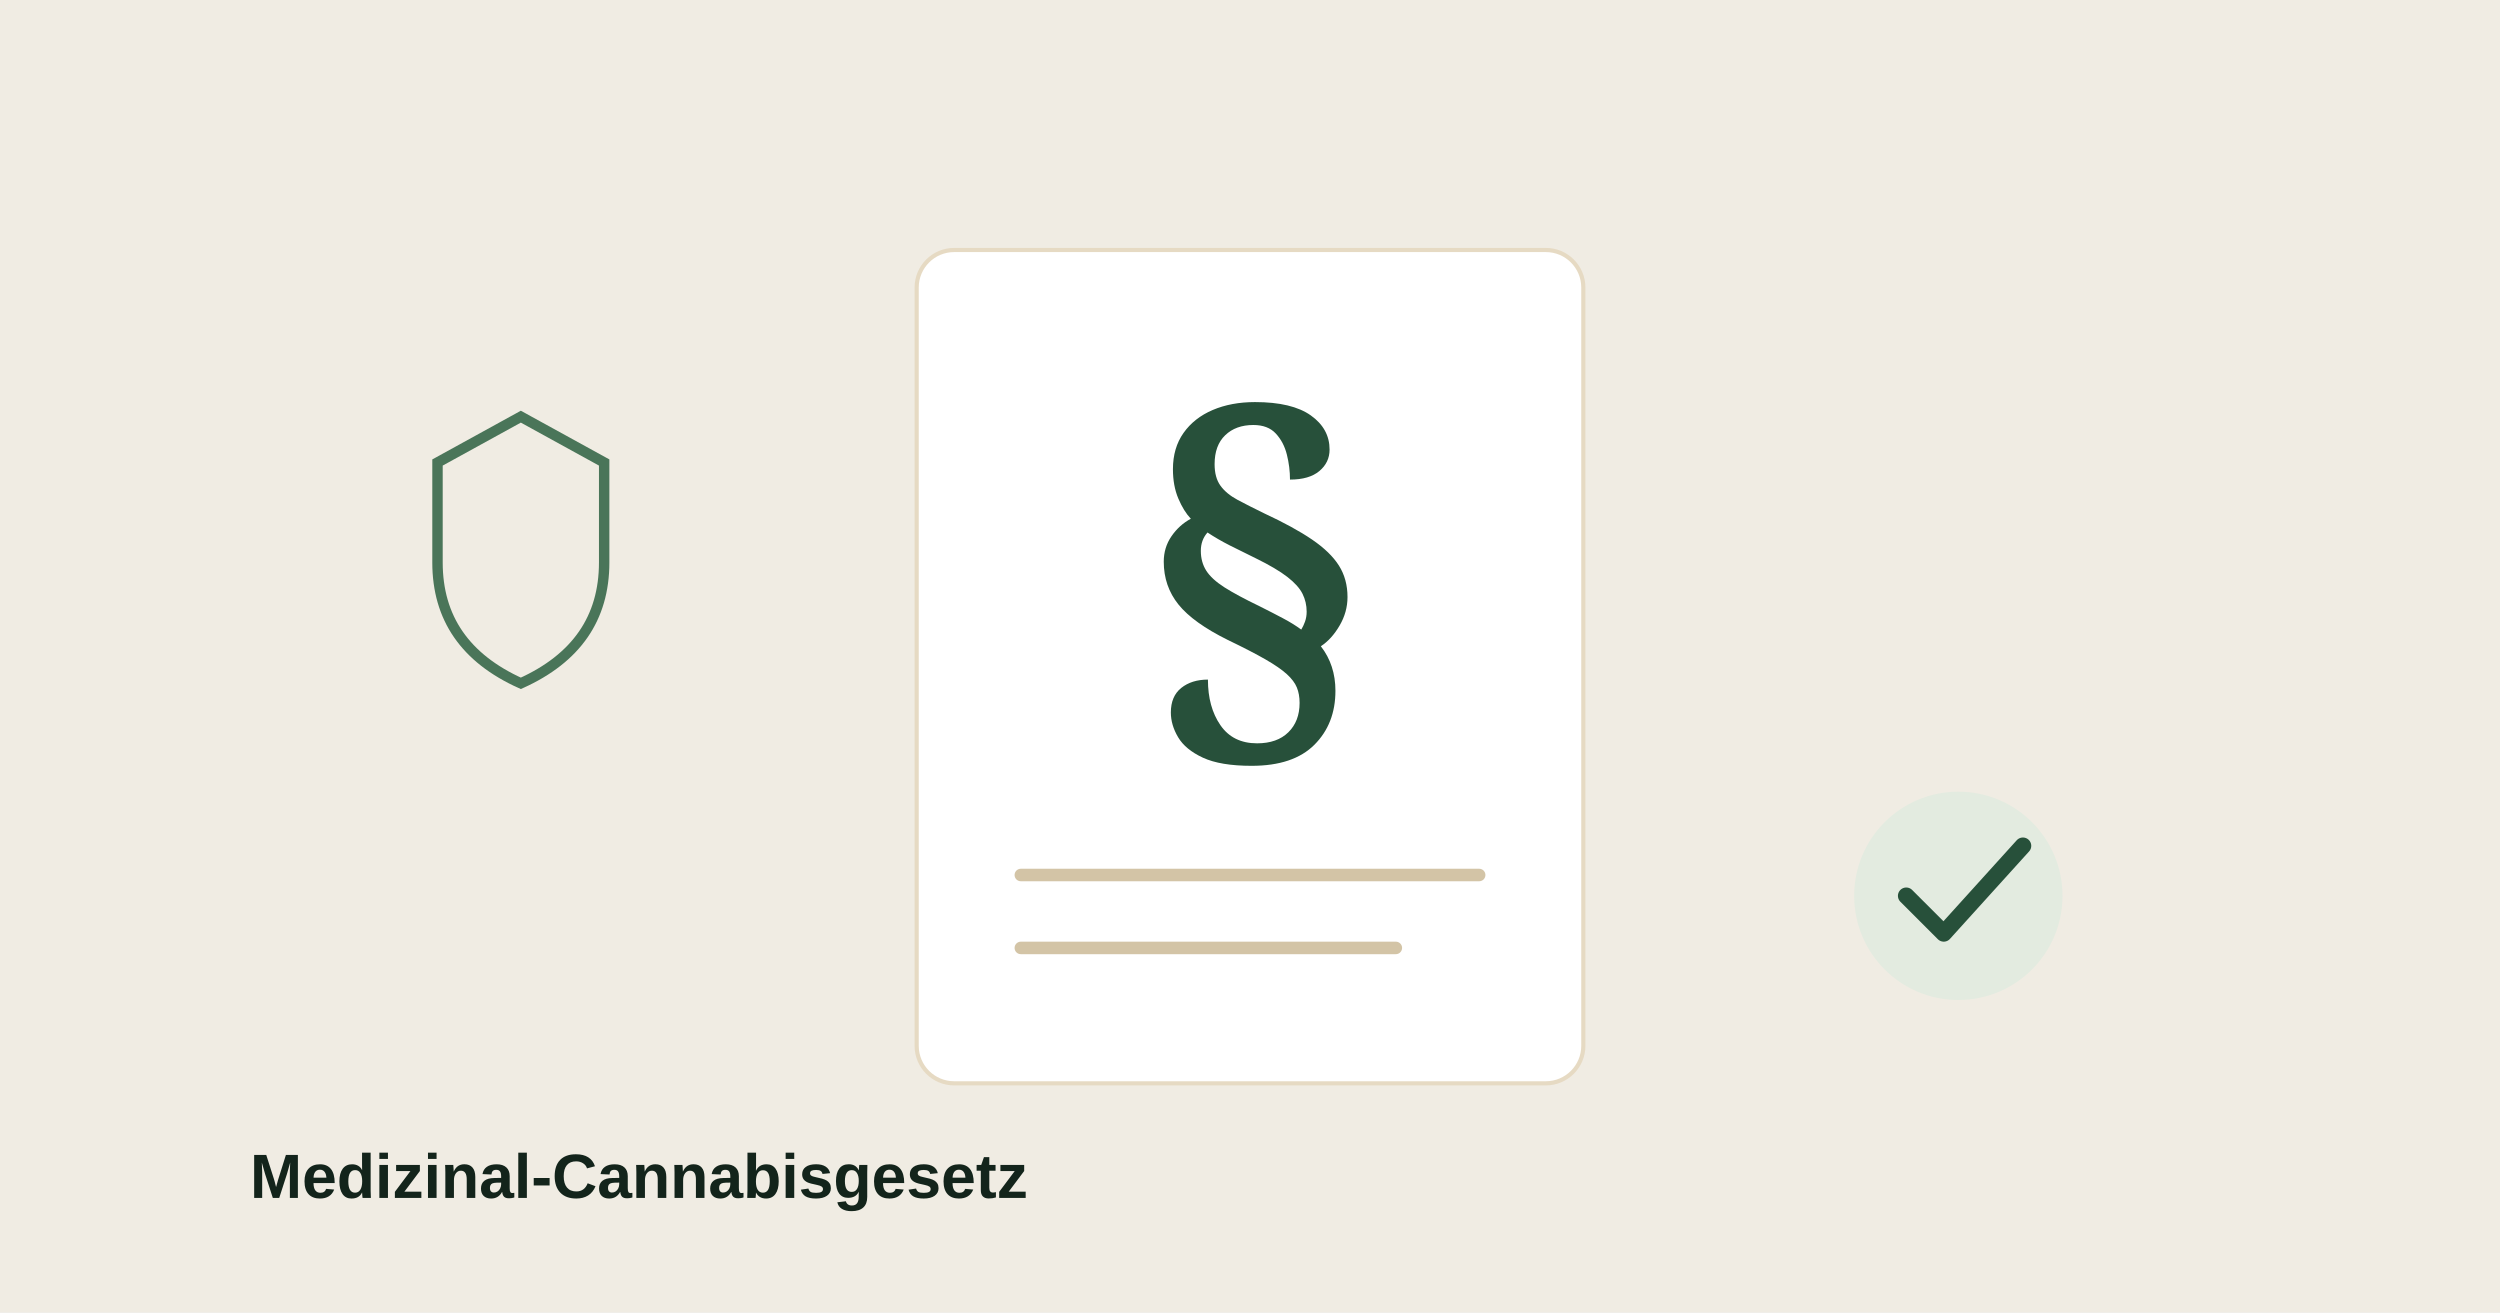
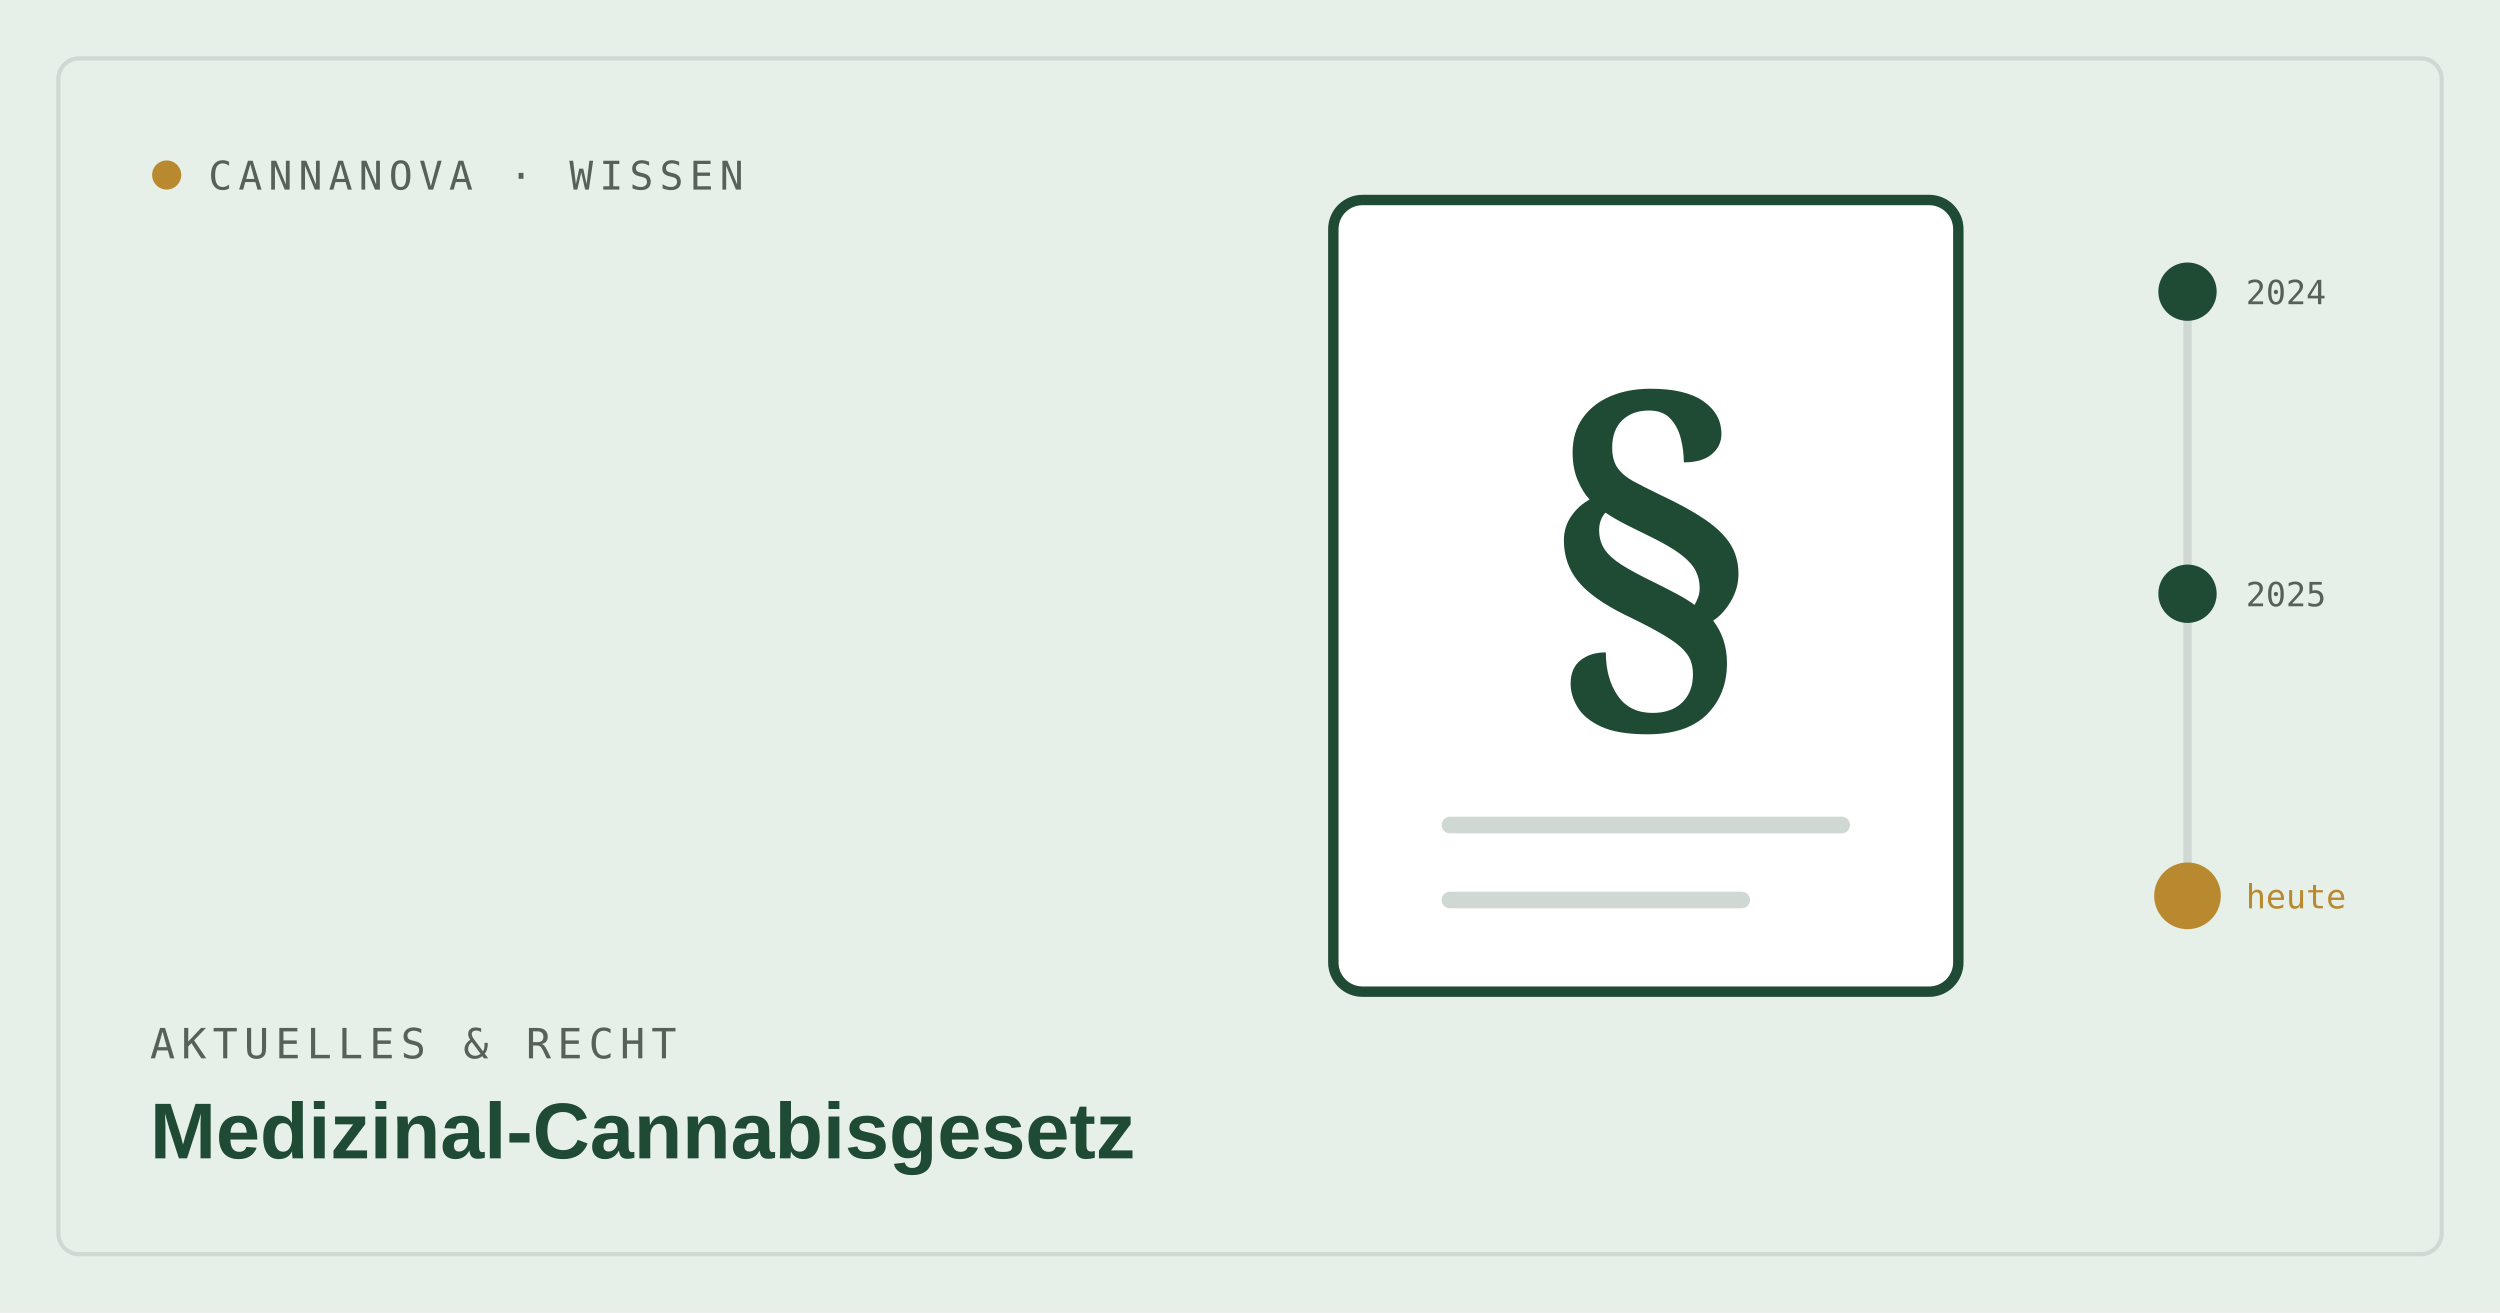
- <svg xmlns="http://www.w3.org/2000/svg" viewBox="0 0 1200 630" role="img" aria-label="Paragrafenzeichen auf einem Dokument als Sinnbild für die Gesetzeslage">
-   <rect width="1200" height="630" fill="#f6f1e7" />
-   <rect width="1200" height="630" fill="#27503a" opacity="0.03" />
-   <g transform="translate(440,120)">
-     <rect x="0" y="0" width="320" height="400" rx="18" fill="#ffffff" stroke="#e6dac3" stroke-width="2" />
-     <g stroke="#d3c4a6" stroke-width="6" stroke-linecap="round">
-       <line x1="50" y1="300" x2="270" y2="300" />
-       <line x1="50" y1="335" x2="230" y2="335" />
-     </g>
-     <text x="160" y="225" font-family="Georgia, serif" font-size="200" font-weight="700" fill="#27503a" text-anchor="middle">§</text>
+ <svg xmlns="http://www.w3.org/2000/svg" viewBox="0 0 1200 630" width="1200" height="630" role="img" aria-label="Dokument mit Paragrafenzeichen und Zeitleiste von 2024 bis heute">
+   <rect width="1200" height="630" fill="#e6efe8" />
+   <rect x="28" y="28" width="1144" height="574" rx="10" fill="none" stroke="#cfd8d2" stroke-width="2" />
+   <circle cx="80" cy="84" r="7" fill="#b8892e" />
+   <text x="100" y="91" font-family="IBM Plex Mono, Menlo, Consolas, monospace" font-size="19" letter-spacing="3" fill="#566159">CANNANOVA · WISSEN</text>
+   <g transform="translate(640,96)">
+     <rect width="300" height="380" rx="14" fill="#ffffff" stroke="#1f4a33" stroke-width="5" stroke-linecap="round" stroke-linejoin="round" />
+     <text x="150" y="235" font-family="Georgia, serif" font-size="190" font-weight="700" fill="#1f4a33" text-anchor="middle">§</text>
+     <path d="M56 300h188M56 336h140" stroke="#cfd8d2" stroke-width="8" stroke-linecap="round" />
  </g>
-   <g fill="none" stroke="#4a7559" stroke-width="5">
-     <path d="M250 200 l40 22 0 48 q0 40 -40 58 q-40 -18 -40 -58 l0 -48 z" />
-   </g>
-   <circle cx="940" cy="430" r="50" fill="#e3ebe0" />
-   <path d="M915 430 l18 18 38 -42" fill="none" stroke="#27503a" stroke-width="8" stroke-linecap="round" stroke-linejoin="round" />
-   <text x="120" y="575" font-family="Hanken Grotesk, Arial, sans-serif" font-size="30" font-weight="600" fill="#13241b">Medizinal-Cannabisgesetz</text>
+   <line x1="1050" y1="130" x2="1050" y2="440" stroke="#cfd8d2" stroke-width="4" />
+   <circle cx="1050" cy="140" r="14" fill="#1f4a33" />
+   <circle cx="1050" cy="285" r="14" fill="#1f4a33" />
+   <circle cx="1050" cy="430" r="16" fill="#b8892e" />
+   <text x="1078" y="146" font-family="IBM Plex Mono, Menlo, Consolas, monospace" font-size="16" fill="#566159">2024</text>
+   <text x="1078" y="291" font-family="IBM Plex Mono, Menlo, Consolas, monospace" font-size="16" fill="#566159">2025</text>
+   <text x="1078" y="436" font-family="IBM Plex Mono, Menlo, Consolas, monospace" font-size="16" fill="#b8892e">heute</text>
+   <text x="72" y="508" font-family="IBM Plex Mono, Menlo, Consolas, monospace" font-size="20" letter-spacing="3" fill="#566159">AKTUELLES &amp; RECHT</text>
+   <text x="72" y="556" font-family="Hanken Grotesk, Helvetica Neue, Arial, sans-serif" font-size="38" font-weight="600" fill="#1f4a33">Medizinal-Cannabisgesetz</text>
</svg>
